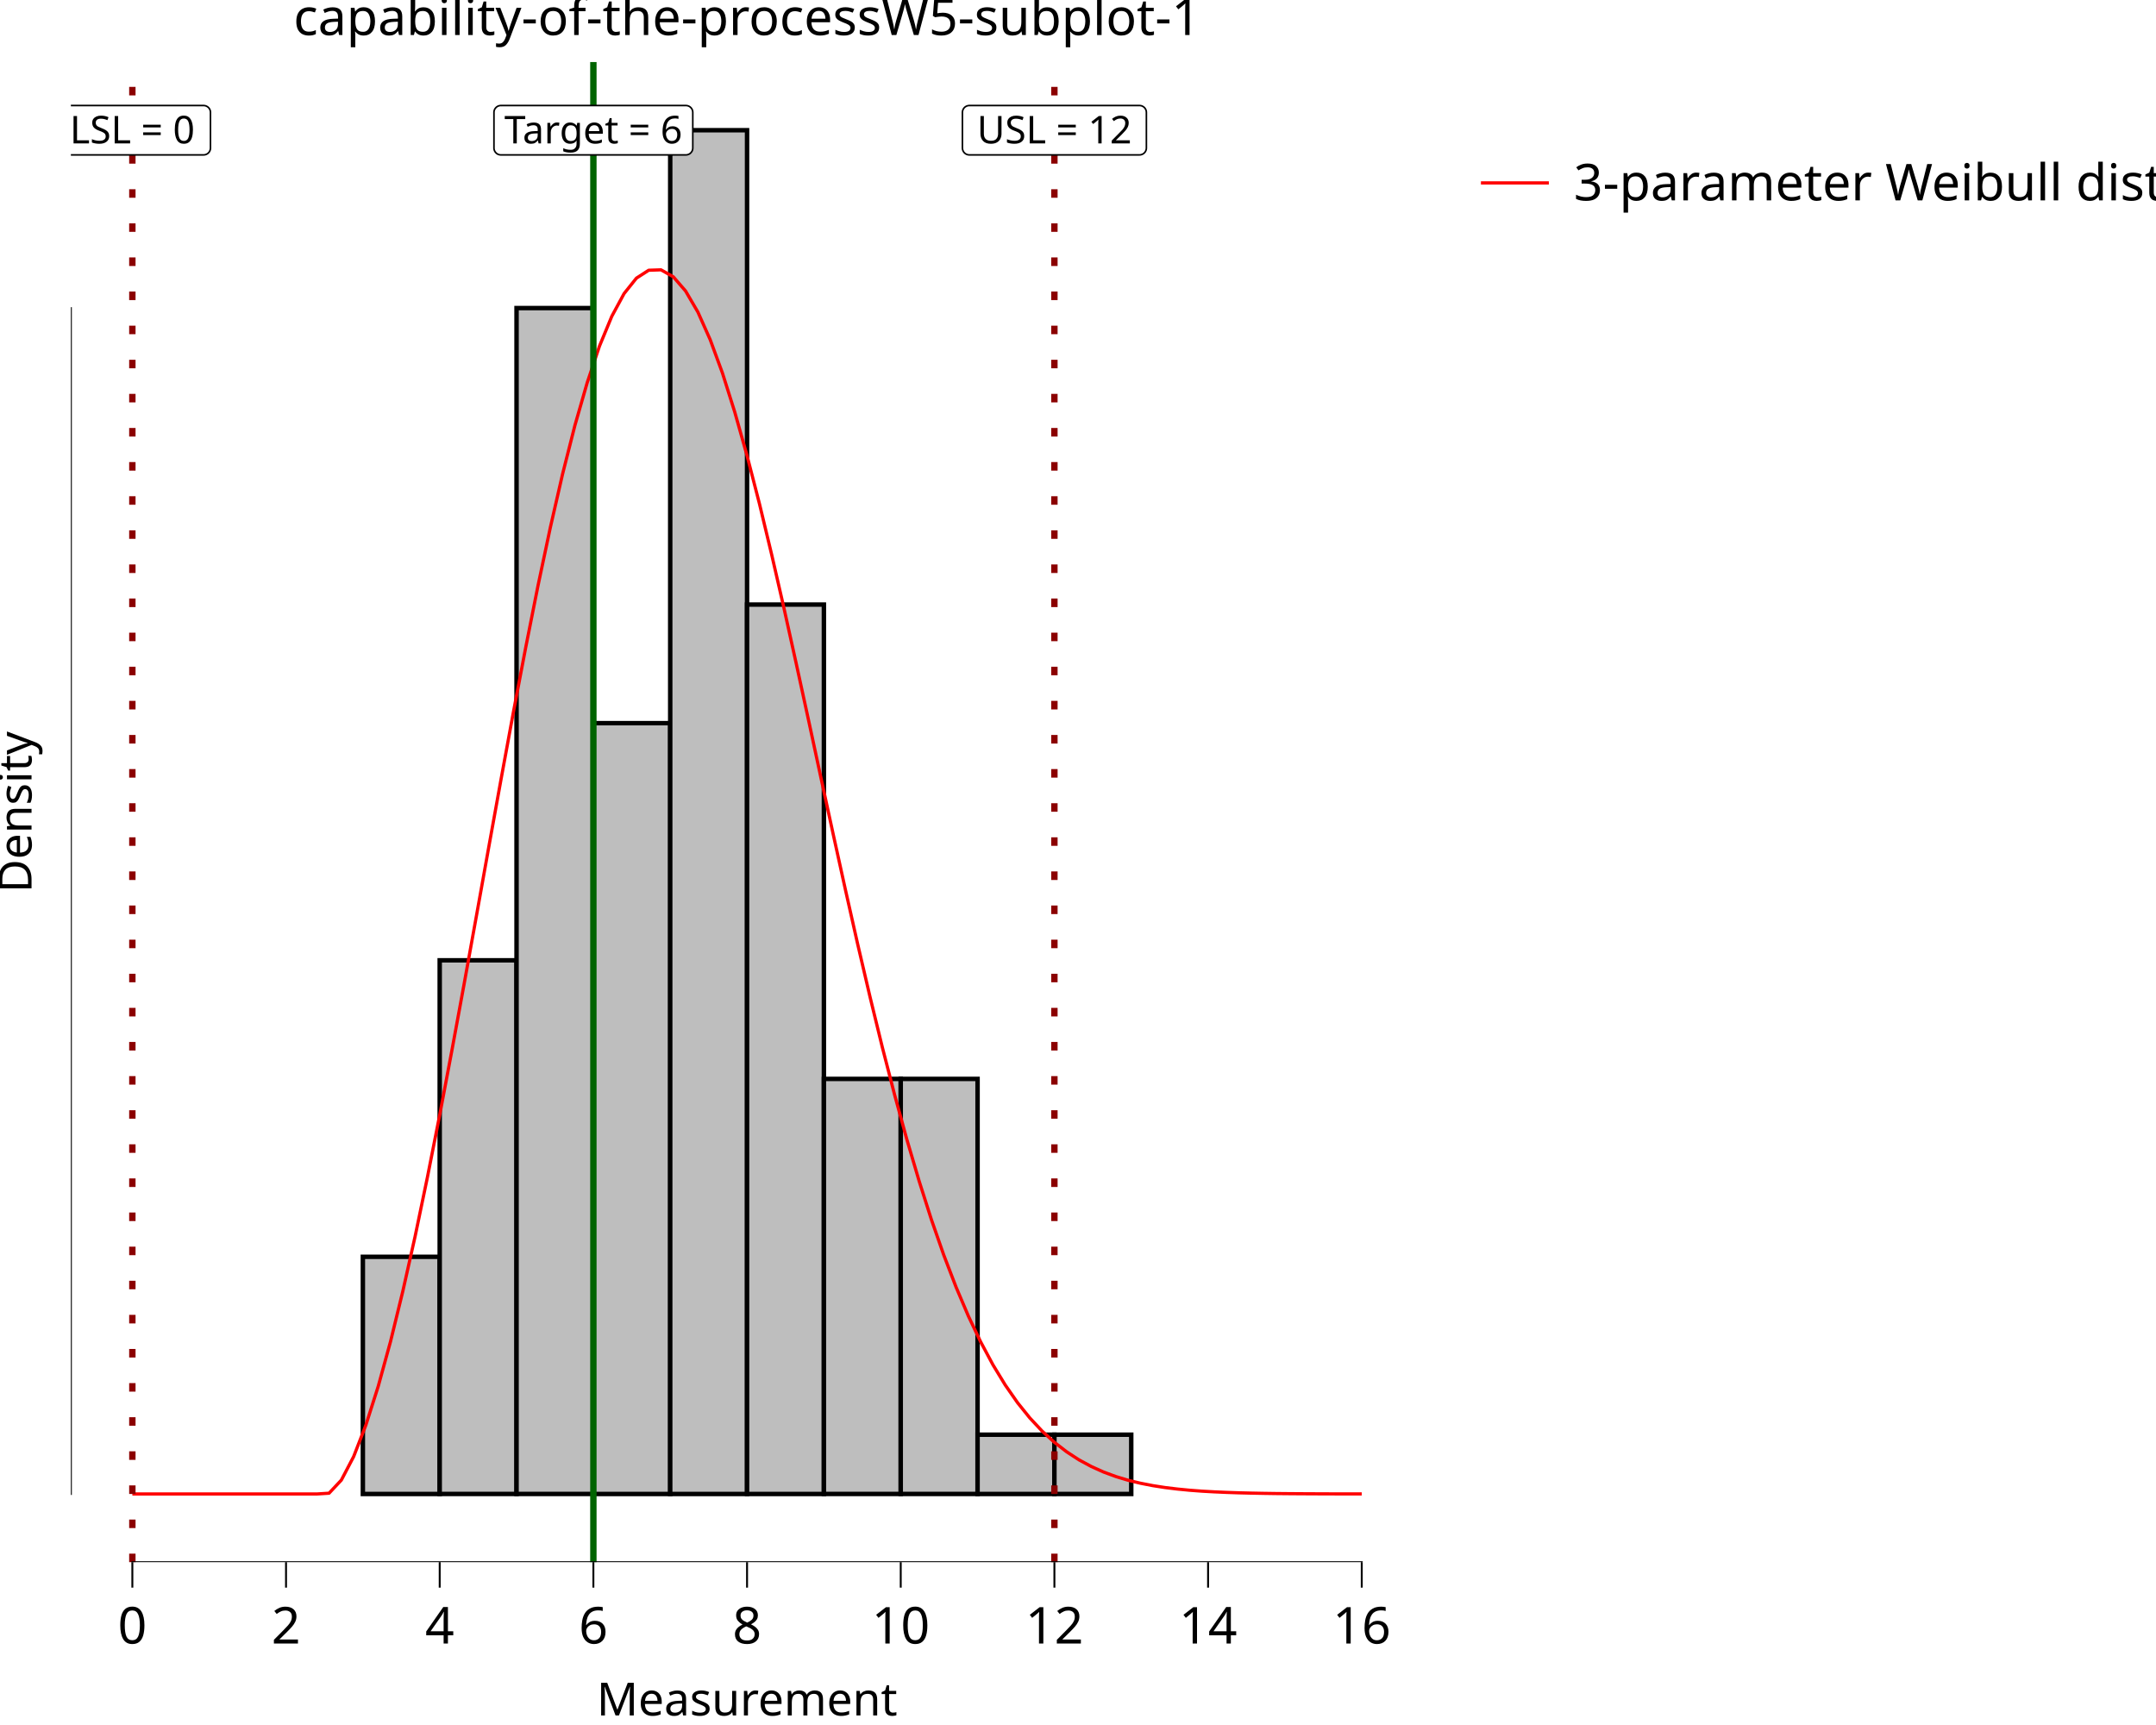
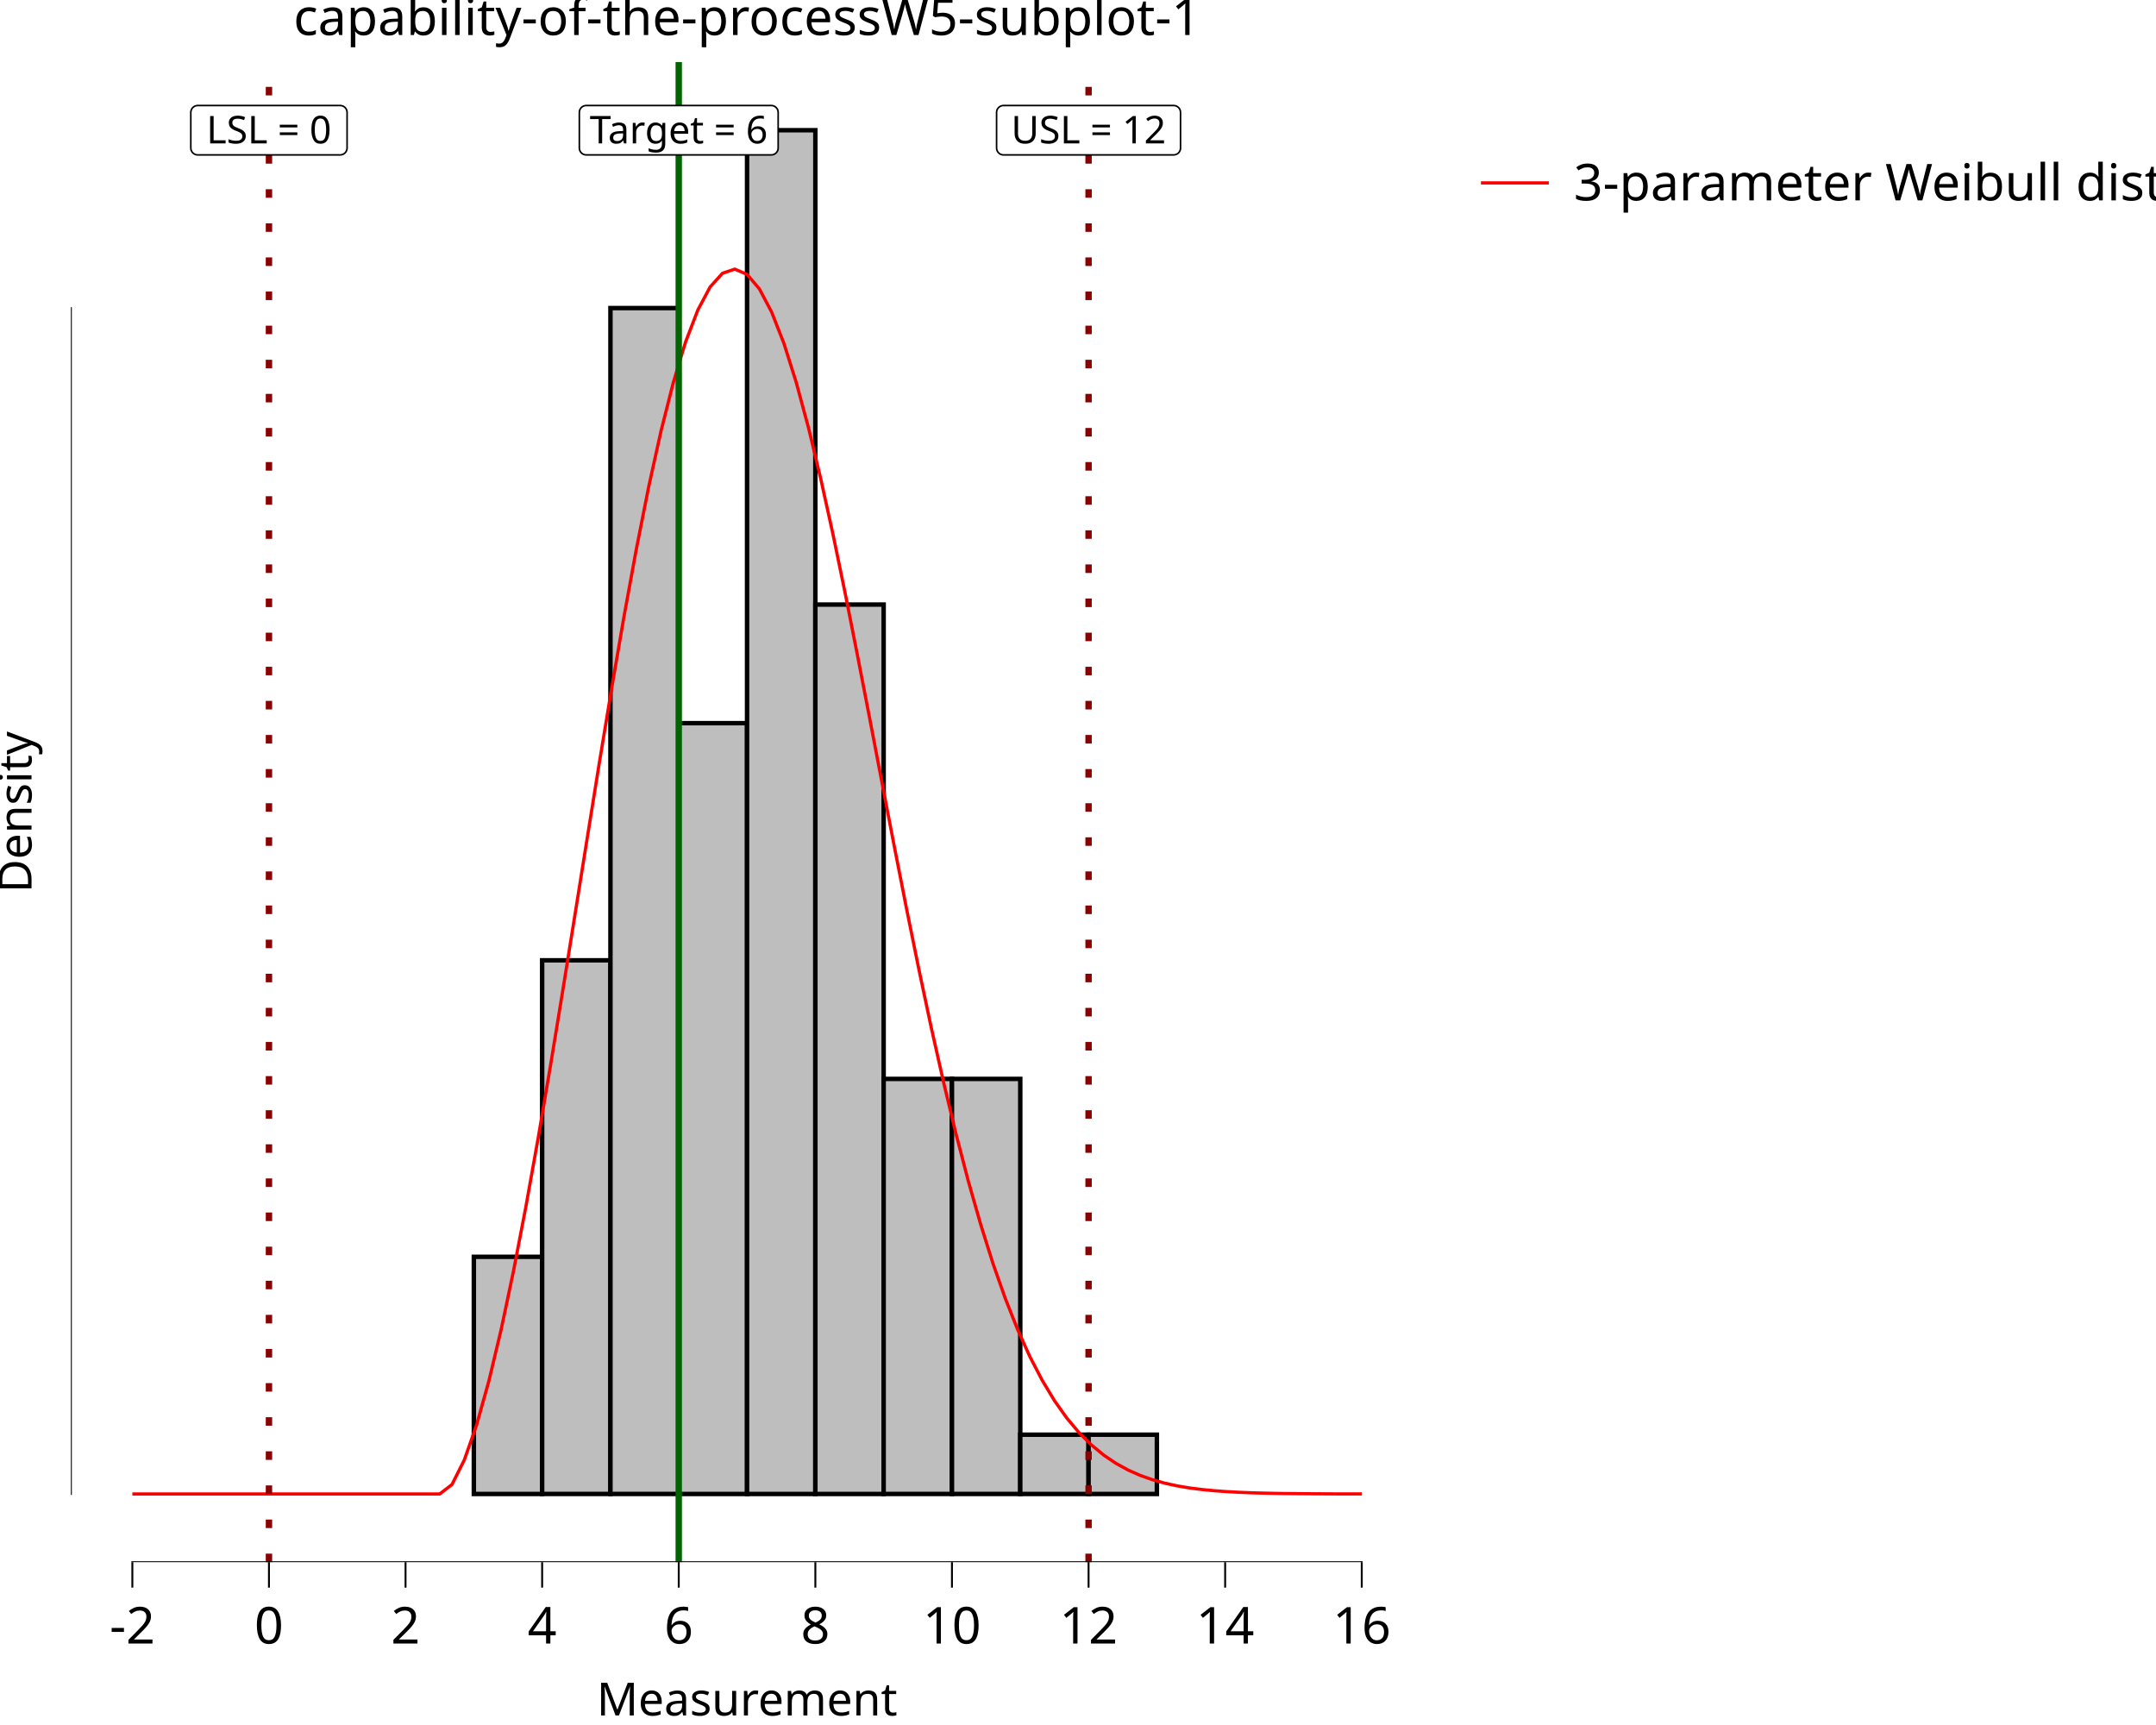
<svg xmlns="http://www.w3.org/2000/svg" class="svglite" data-engine-version="2.0" width="720.00pt" height="576.00pt" viewBox="0 0 720.00 576.00">
  <defs>
    <style type="text/css">
    .svglite line, .svglite polyline, .svglite polygon, .svglite path, .svglite rect, .svglite circle {
      fill: none;
      stroke: #000000;
      stroke-linecap: round;
      stroke-linejoin: round;
      stroke-miterlimit: 10.00;
    }
  </style>
  </defs>
  <rect width="100%" height="100%" style="stroke: none; fill: #FFFFFF;" />
  <defs>
    <clipPath id="cpMC4wMHw3MjAuMDB8MC4wMHw1NzYuMDA=">
      <rect x="0.00" y="0.00" width="720.00" height="576.00" />
    </clipPath>
  </defs>
  <g clip-path="url(#cpMC4wMHw3MjAuMDB8MC4wMHw1NzYuMDA=)">
    <rect x="0.00" y="0.00" width="720.00" height="576.00" style="stroke-width: 10.67; stroke: none;" />
  </g>
  <defs>
    <clipPath id="cpMjMuNjd8NDc1LjI5fDIwLjcxfDUyMS42Mw==">
      <rect x="23.67" y="20.71" width="451.62" height="500.92" />
    </clipPath>
  </defs>
  <g clip-path="url(#cpMjMuNjd8NDc1LjI5fDIwLjcxfDUyMS42Mw==)">
    <rect x="23.67" y="20.71" width="451.62" height="500.92" style="stroke-width: 10.67; stroke: none;" />
-     <rect x="44.20" y="498.86" width="25.66" height="0.00" style="stroke-width: 1.49; stroke-linecap: butt; stroke-linejoin: miter; fill: #BEBEBE;" />
-     <rect x="69.86" y="498.86" width="25.66" height="0.00" style="stroke-width: 1.49; stroke-linecap: butt; stroke-linejoin: miter; fill: #BEBEBE;" />
-     <rect x="95.52" y="498.86" width="25.66" height="0.00" style="stroke-width: 1.49; stroke-linecap: butt; stroke-linejoin: miter; fill: #BEBEBE;" />
-     <rect x="121.18" y="419.66" width="25.66" height="79.20" style="stroke-width: 1.49; stroke-linecap: butt; stroke-linejoin: miter; fill: #BEBEBE;" />
-     <rect x="146.84" y="320.66" width="25.66" height="178.19" style="stroke-width: 1.49; stroke-linecap: butt; stroke-linejoin: miter; fill: #BEBEBE;" />
-     <rect x="172.50" y="102.87" width="25.66" height="395.98" style="stroke-width: 1.49; stroke-linecap: butt; stroke-linejoin: miter; fill: #BEBEBE;" />
-     <rect x="198.16" y="241.47" width="25.66" height="257.39" style="stroke-width: 1.49; stroke-linecap: butt; stroke-linejoin: miter; fill: #BEBEBE;" />
-     <rect x="223.82" y="43.48" width="25.66" height="455.38" style="stroke-width: 1.49; stroke-linecap: butt; stroke-linejoin: miter; fill: #BEBEBE;" />
-     <rect x="249.48" y="201.87" width="25.66" height="296.99" style="stroke-width: 1.49; stroke-linecap: butt; stroke-linejoin: miter; fill: #BEBEBE;" />
-     <rect x="275.14" y="360.26" width="25.66" height="138.59" style="stroke-width: 1.49; stroke-linecap: butt; stroke-linejoin: miter; fill: #BEBEBE;" />
-     <rect x="300.80" y="360.26" width="25.66" height="138.59" style="stroke-width: 1.49; stroke-linecap: butt; stroke-linejoin: miter; fill: #BEBEBE;" />
-     <rect x="326.46" y="479.06" width="25.66" height="19.80" style="stroke-width: 1.49; stroke-linecap: butt; stroke-linejoin: miter; fill: #BEBEBE;" />
-     <rect x="352.12" y="479.06" width="25.66" height="19.80" style="stroke-width: 1.49; stroke-linecap: butt; stroke-linejoin: miter; fill: #BEBEBE;" />
-     <rect x="377.78" y="498.86" width="25.66" height="0.00" style="stroke-width: 1.49; stroke-linecap: butt; stroke-linejoin: miter; fill: #BEBEBE;" />
-     <rect x="403.44" y="498.86" width="25.66" height="0.00" style="stroke-width: 1.49; stroke-linecap: butt; stroke-linejoin: miter; fill: #BEBEBE;" />
-     <rect x="429.10" y="498.86" width="25.66" height="0.00" style="stroke-width: 1.49; stroke-linecap: butt; stroke-linejoin: miter; fill: #BEBEBE;" />
-     <polyline points="44.20,498.86 48.30,498.86 52.41,498.86 56.51,498.86 60.62,498.86 64.72,498.86 68.83,498.86 72.94,498.86 77.04,498.86 81.15,498.86 85.25,498.86 89.36,498.86 93.46,498.86 97.57,498.86 101.68,498.86 105.78,498.86 109.89,498.60 113.99,494.23 118.10,486.38 122.20,475.81 126.31,462.90 130.42,447.94 134.52,431.17 138.63,412.83 142.73,393.13 146.84,372.31 150.94,350.60 155.05,328.25 159.16,305.51 163.26,282.66 167.37,259.96 171.47,237.68 175.58,216.11 179.68,195.50 183.79,176.12 187.89,158.22 192.00,142.02 196.11,127.74 200.21,115.54 204.32,105.60 208.42,98.02 212.53,92.88 216.63,90.24 220.74,90.10 224.85,92.43 228.95,97.17 233.06,104.20 237.16,113.40 241.27,124.59 245.37,137.58 249.48,152.16 253.59,168.09 257.69,185.14 261.80,203.05 265.90,221.57 270.01,240.46 274.11,259.50 278.22,278.44 282.33,297.10 286.43,315.29 290.54,332.85 294.64,349.64 298.75,365.55 302.85,380.50 306.96,394.42 311.06,407.29 315.17,419.07 319.28,429.78 323.38,439.43 327.49,448.06 331.59,455.72 335.70,462.47 339.80,468.36 343.91,473.47 348.02,477.86 352.12,481.61 356.23,484.79 360.33,487.46 364.44,489.68 368.54,491.53 372.65,493.04 376.76,494.28 380.86,495.27 384.97,496.07 389.07,496.71 393.18,497.21 397.28,497.61 401.39,497.92 405.49,498.15 409.60,498.33 413.71,498.47 417.81,498.57 421.92,498.65 426.02,498.71 430.13,498.75 434.23,498.78 438.34,498.80 442.45,498.82 446.55,498.83 450.66,498.84 454.76,498.84 " style="stroke-width: 1.07; stroke: #FF0000; stroke-linecap: butt;" />
-     <line x1="198.16" y1="521.63" x2="198.16" y2="20.71" style="stroke-width: 2.13; stroke: #006400; stroke-linecap: butt;" />
-     <line x1="44.20" y1="521.63" x2="44.20" y2="20.71" style="stroke-width: 2.13; stroke: #8B0000; stroke-dasharray: 2.85,8.54; stroke-linecap: butt;" />
-     <line x1="352.12" y1="521.63" x2="352.12" y2="20.71" style="stroke-width: 2.13; stroke: #8B0000; stroke-dasharray: 2.85,8.54; stroke-linecap: butt;" />
-     <polygon points="167.26,51.72 229.06,51.72 228.96,51.72 229.33,51.71 229.70,51.63 230.04,51.50 230.37,51.32 230.65,51.08 230.90,50.80 231.10,50.49 231.24,50.15 231.33,49.79 231.36,49.42 231.36,49.42 231.36,37.53 231.36,37.53 231.33,37.17 231.24,36.80 231.10,36.46 230.90,36.15 230.65,35.87 230.37,35.64 230.04,35.45 229.70,35.32 229.33,35.25 229.06,35.23 167.26,35.23 167.54,35.25 167.17,35.23 166.80,35.28 166.44,35.38 166.11,35.54 165.80,35.75 165.54,36.01 165.31,36.30 165.14,36.63 165.02,36.98 164.96,37.35 164.96,37.53 164.96,49.42 164.96,49.23 164.96,49.60 165.02,49.97 165.14,50.32 165.31,50.65 165.54,50.95 165.80,51.20 166.11,51.42 166.44,51.57 166.80,51.68 167.17,51.72 " style="stroke-width: 0.53; fill: #FFFFFF;" />
-     <text x="198.16" y="47.88" text-anchor="middle" style="font-size: 12.80px; font-family: sans;" textLength="58.72px" lengthAdjust="spacingAndGlyphs">Target = 6</text>
-     <polygon points="20.41,51.72 67.98,51.72 67.89,51.72 68.26,51.71 68.63,51.63 68.97,51.50 69.29,51.32 69.58,51.08 69.83,50.80 70.03,50.49 70.17,50.15 70.26,49.79 70.29,49.42 70.29,49.42 70.29,37.53 70.29,37.53 70.26,37.17 70.17,36.80 70.03,36.46 69.83,36.15 69.58,35.87 69.29,35.64 68.97,35.45 68.63,35.32 68.26,35.25 67.98,35.23 20.41,35.23 20.69,35.25 20.32,35.23 19.95,35.28 19.59,35.38 19.26,35.54 18.95,35.75 18.68,36.01 18.46,36.30 18.29,36.63 18.17,36.98 18.11,37.35 18.10,37.53 18.10,49.42 18.11,49.23 18.11,49.60 18.17,49.97 18.29,50.32 18.46,50.65 18.68,50.95 18.95,51.20 19.26,51.42 19.59,51.57 19.95,51.68 20.32,51.72 " style="stroke-width: 0.53; fill: #FFFFFF;" />
-     <text x="44.20" y="47.88" text-anchor="middle" style="font-size: 12.80px; font-family: sans;" textLength="44.50px" lengthAdjust="spacingAndGlyphs">LSL = 0</text>
-     <polygon points="323.71,51.72 380.53,51.72 380.44,51.72 380.81,51.71 381.18,51.63 381.52,51.50 381.84,51.32 382.13,51.08 382.38,50.80 382.57,50.49 382.72,50.15 382.81,49.79 382.84,49.42 382.84,49.42 382.84,37.53 382.84,37.53 382.81,37.17 382.72,36.80 382.57,36.46 382.38,36.15 382.13,35.87 381.84,35.64 381.52,35.45 381.18,35.32 380.81,35.25 380.53,35.23 323.71,35.23 323.99,35.25 323.62,35.23 323.25,35.28 322.89,35.38 322.56,35.54 322.25,35.75 321.98,36.01 321.76,36.30 321.59,36.63 321.47,36.98 321.41,37.35 321.40,37.53 321.40,49.42 321.41,49.23 321.41,49.60 321.47,49.97 321.59,50.32 321.76,50.65 321.98,50.95 322.25,51.20 322.56,51.42 322.89,51.57 323.25,51.68 323.62,51.72 " style="stroke-width: 0.53; fill: #FFFFFF;" />
-     <text x="352.12" y="47.88" text-anchor="middle" style="font-size: 12.80px; font-family: sans;" textLength="53.75px" lengthAdjust="spacingAndGlyphs">USL = 12</text>
+     <rect x="44.20" y="498.86" width="22.81" height="0.00" style="stroke-width: 1.49; stroke-linecap: butt; stroke-linejoin: miter; fill: #BEBEBE;" />
+     <rect x="67.01" y="498.86" width="22.81" height="0.00" style="stroke-width: 1.49; stroke-linecap: butt; stroke-linejoin: miter; fill: #BEBEBE;" />
+     <rect x="89.82" y="498.86" width="22.81" height="0.00" style="stroke-width: 1.49; stroke-linecap: butt; stroke-linejoin: miter; fill: #BEBEBE;" />
+     <rect x="112.62" y="498.86" width="22.81" height="0.00" style="stroke-width: 1.49; stroke-linecap: butt; stroke-linejoin: miter; fill: #BEBEBE;" />
+     <rect x="135.43" y="498.86" width="22.81" height="0.00" style="stroke-width: 1.49; stroke-linecap: butt; stroke-linejoin: miter; fill: #BEBEBE;" />
+     <rect x="158.24" y="419.66" width="22.81" height="79.20" style="stroke-width: 1.49; stroke-linecap: butt; stroke-linejoin: miter; fill: #BEBEBE;" />
+     <rect x="181.05" y="320.66" width="22.81" height="178.19" style="stroke-width: 1.49; stroke-linecap: butt; stroke-linejoin: miter; fill: #BEBEBE;" />
+     <rect x="203.86" y="102.87" width="22.81" height="395.98" style="stroke-width: 1.49; stroke-linecap: butt; stroke-linejoin: miter; fill: #BEBEBE;" />
+     <rect x="226.67" y="241.47" width="22.81" height="257.39" style="stroke-width: 1.49; stroke-linecap: butt; stroke-linejoin: miter; fill: #BEBEBE;" />
+     <rect x="249.48" y="43.48" width="22.81" height="455.38" style="stroke-width: 1.49; stroke-linecap: butt; stroke-linejoin: miter; fill: #BEBEBE;" />
+     <rect x="272.29" y="201.87" width="22.81" height="296.99" style="stroke-width: 1.49; stroke-linecap: butt; stroke-linejoin: miter; fill: #BEBEBE;" />
+     <rect x="295.10" y="360.26" width="22.81" height="138.59" style="stroke-width: 1.49; stroke-linecap: butt; stroke-linejoin: miter; fill: #BEBEBE;" />
+     <rect x="317.91" y="360.26" width="22.81" height="138.59" style="stroke-width: 1.49; stroke-linecap: butt; stroke-linejoin: miter; fill: #BEBEBE;" />
+     <rect x="340.72" y="479.06" width="22.81" height="19.80" style="stroke-width: 1.49; stroke-linecap: butt; stroke-linejoin: miter; fill: #BEBEBE;" />
+     <rect x="363.53" y="479.06" width="22.81" height="19.80" style="stroke-width: 1.49; stroke-linecap: butt; stroke-linejoin: miter; fill: #BEBEBE;" />
+     <rect x="386.34" y="498.86" width="22.81" height="0.00" style="stroke-width: 1.49; stroke-linecap: butt; stroke-linejoin: miter; fill: #BEBEBE;" />
+     <rect x="409.14" y="498.86" width="22.81" height="0.00" style="stroke-width: 1.49; stroke-linecap: butt; stroke-linejoin: miter; fill: #BEBEBE;" />
+     <rect x="431.95" y="498.86" width="22.81" height="0.00" style="stroke-width: 1.49; stroke-linecap: butt; stroke-linejoin: miter; fill: #BEBEBE;" />
+     <polyline points="44.20,498.86 48.30,498.86 52.41,498.86 56.51,498.86 60.62,498.86 64.72,498.86 68.83,498.86 72.94,498.86 77.04,498.86 81.15,498.86 85.25,498.86 89.36,498.86 93.46,498.86 97.57,498.86 101.68,498.86 105.78,498.86 109.89,498.86 113.99,498.86 118.10,498.86 122.20,498.86 126.31,498.86 130.42,498.86 134.52,498.86 138.63,498.86 142.73,498.86 146.84,498.86 150.94,495.70 155.05,487.52 159.16,475.81 163.26,461.13 167.37,443.91 171.47,424.47 175.58,403.14 179.68,380.23 183.79,356.09 187.89,331.07 192.00,305.51 196.11,279.81 200.21,254.34 204.32,229.50 208.42,205.67 212.53,183.23 216.63,162.55 220.74,143.95 224.85,127.74 228.95,114.18 233.06,103.48 237.16,95.80 241.27,91.25 245.37,89.86 249.48,91.62 253.59,96.45 257.69,104.20 261.80,114.69 265.90,127.68 270.01,142.88 274.11,159.97 278.22,178.63 282.33,198.50 286.43,219.23 290.54,240.46 294.64,261.87 298.75,283.14 302.85,303.99 306.96,324.16 311.06,343.44 315.17,361.66 319.28,378.69 323.38,394.42 327.49,408.82 331.59,421.85 335.70,433.52 339.80,443.87 343.91,452.96 348.02,460.86 352.12,467.67 356.23,473.47 360.33,478.36 364.44,482.45 368.54,485.84 372.65,488.62 376.76,490.88 380.86,492.69 384.97,494.13 389.07,495.27 393.18,496.16 397.28,496.85 401.39,497.37 405.49,497.77 409.60,498.07 413.71,498.29 417.81,498.46 421.92,498.57 426.02,498.66 430.13,498.72 434.23,498.76 438.34,498.79 442.45,498.81 446.55,498.83 450.66,498.84 454.76,498.84 " style="stroke-width: 1.07; stroke: #FF0000; stroke-linecap: butt;" />
+     <line x1="226.67" y1="521.63" x2="226.67" y2="20.71" style="stroke-width: 2.13; stroke: #006400; stroke-linecap: butt;" />
+     <line x1="89.82" y1="521.63" x2="89.82" y2="20.71" style="stroke-width: 2.13; stroke: #8B0000; stroke-dasharray: 2.85,8.54; stroke-linecap: butt;" />
+     <line x1="363.53" y1="521.63" x2="363.53" y2="20.71" style="stroke-width: 2.13; stroke: #8B0000; stroke-dasharray: 2.85,8.54; stroke-linecap: butt;" />
+     <polygon points="195.77,51.72 257.57,51.72 257.48,51.72 257.85,51.71 258.21,51.63 258.56,51.50 258.88,51.32 259.16,51.08 259.41,50.80 259.61,50.49 259.75,50.15 259.84,49.79 259.87,49.42 259.87,49.42 259.87,37.53 259.87,37.53 259.84,37.17 259.75,36.80 259.61,36.46 259.41,36.15 259.16,35.87 258.88,35.64 258.56,35.45 258.21,35.32 257.85,35.25 257.57,35.23 195.77,35.23 196.05,35.25 195.68,35.23 195.31,35.28 194.96,35.38 194.62,35.54 194.31,35.75 194.05,36.01 193.82,36.30 193.65,36.63 193.53,36.98 193.48,37.35 193.47,37.53 193.47,49.42 193.48,49.23 193.48,49.60 193.53,49.97 193.65,50.32 193.82,50.65 194.05,50.95 194.31,51.20 194.62,51.42 194.96,51.57 195.31,51.68 195.68,51.72 " style="stroke-width: 0.53; fill: #FFFFFF;" />
+     <text x="226.67" y="47.88" text-anchor="middle" style="font-size: 12.80px; font-family: sans;" textLength="58.72px" lengthAdjust="spacingAndGlyphs">Target = 6</text>
+     <polygon points="66.03,51.72 113.60,51.72 113.51,51.72 113.88,51.71 114.24,51.63 114.59,51.50 114.91,51.32 115.20,51.08 115.45,50.80 115.64,50.49 115.79,50.15 115.88,49.79 115.91,49.42 115.91,49.42 115.91,37.53 115.91,37.53 115.88,37.17 115.79,36.80 115.64,36.46 115.45,36.15 115.20,35.87 114.91,35.64 114.59,35.45 114.24,35.32 113.88,35.25 113.60,35.23 66.03,35.23 66.30,35.25 65.93,35.23 65.57,35.28 65.21,35.38 64.87,35.54 64.57,35.75 64.30,36.01 64.08,36.30 63.91,36.63 63.79,36.98 63.73,37.35 63.72,37.53 63.72,49.42 63.73,49.23 63.73,49.60 63.79,49.97 63.91,50.32 64.08,50.65 64.30,50.95 64.57,51.20 64.87,51.42 65.21,51.57 65.57,51.68 65.93,51.72 " style="stroke-width: 0.53; fill: #FFFFFF;" />
+     <text x="89.82" y="47.88" text-anchor="middle" style="font-size: 12.80px; font-family: sans;" textLength="44.50px" lengthAdjust="spacingAndGlyphs">LSL = 0</text>
+     <polygon points="335.11,51.72 391.94,51.72 391.85,51.72 392.22,51.71 392.58,51.63 392.93,51.50 393.25,51.32 393.54,51.08 393.78,50.80 393.98,50.49 394.12,50.15 394.21,49.79 394.24,49.42 394.24,49.42 394.24,37.53 394.24,37.53 394.21,37.17 394.12,36.80 393.98,36.46 393.78,36.15 393.54,35.87 393.25,35.64 392.93,35.45 392.58,35.32 392.22,35.25 391.94,35.23 335.11,35.23 335.39,35.25 335.02,35.23 334.65,35.28 334.30,35.38 333.96,35.54 333.66,35.75 333.39,36.01 333.17,36.30 332.99,36.63 332.88,36.98 332.82,37.35 332.81,37.53 332.81,49.42 332.82,49.23 332.82,49.60 332.88,49.97 332.99,50.32 333.17,50.65 333.39,50.95 333.66,51.20 333.96,51.42 334.30,51.57 334.65,51.68 335.02,51.72 " style="stroke-width: 0.53; fill: #FFFFFF;" />
+     <text x="363.53" y="47.88" text-anchor="middle" style="font-size: 12.80px; font-family: sans;" textLength="53.75px" lengthAdjust="spacingAndGlyphs">USL = 12</text>
    <line x1="43.88" y1="521.63" x2="455.08" y2="521.63" style="stroke-width: 0.64; stroke-linecap: butt;" />
    <line x1="23.67" y1="499.18" x2="23.67" y2="102.56" style="stroke-width: 0.64; stroke-linecap: butt;" />
    <rect x="23.67" y="20.71" width="451.62" height="500.92" style="stroke-width: 0.00; stroke: none;" />
  </g>
  <g clip-path="url(#cpMC4wMHw3MjAuMDB8MC4wMHw1NzYuMDA=)">
    <polyline points="23.67,521.63 23.67,20.71 " style="stroke-width: 0.00; stroke: none; stroke-linecap: butt;" />
    <polyline points="23.67,521.63 475.29,521.63 " style="stroke-width: 0.00; stroke: none; stroke-linecap: butt;" />
    <polyline points="44.20,530.13 44.20,521.63 " style="stroke-width: 0.64; stroke-linecap: butt;" />
-     <polyline points="95.52,530.13 95.52,521.63 " style="stroke-width: 0.64; stroke-linecap: butt;" />
-     <polyline points="146.84,530.13 146.84,521.63 " style="stroke-width: 0.64; stroke-linecap: butt;" />
-     <polyline points="198.16,530.13 198.16,521.63 " style="stroke-width: 0.64; stroke-linecap: butt;" />
-     <polyline points="249.48,530.13 249.48,521.63 " style="stroke-width: 0.64; stroke-linecap: butt;" />
-     <polyline points="300.80,530.13 300.80,521.63 " style="stroke-width: 0.64; stroke-linecap: butt;" />
-     <polyline points="352.12,530.13 352.12,521.63 " style="stroke-width: 0.64; stroke-linecap: butt;" />
-     <polyline points="403.44,530.13 403.44,521.63 " style="stroke-width: 0.64; stroke-linecap: butt;" />
+     <polyline points="89.82,530.13 89.82,521.63 " style="stroke-width: 0.64; stroke-linecap: butt;" />
+     <polyline points="135.43,530.13 135.43,521.63 " style="stroke-width: 0.64; stroke-linecap: butt;" />
+     <polyline points="181.05,530.13 181.05,521.63 " style="stroke-width: 0.64; stroke-linecap: butt;" />
+     <polyline points="226.67,530.13 226.67,521.63 " style="stroke-width: 0.64; stroke-linecap: butt;" />
+     <polyline points="272.29,530.13 272.29,521.63 " style="stroke-width: 0.64; stroke-linecap: butt;" />
+     <polyline points="317.91,530.13 317.91,521.63 " style="stroke-width: 0.64; stroke-linecap: butt;" />
+     <polyline points="363.53,530.13 363.53,521.63 " style="stroke-width: 0.64; stroke-linecap: butt;" />
+     <polyline points="409.14,530.13 409.14,521.63 " style="stroke-width: 0.64; stroke-linecap: butt;" />
    <polyline points="454.76,530.13 454.76,521.63 " style="stroke-width: 0.64; stroke-linecap: butt;" />
-     <text x="44.20" y="548.80" text-anchor="middle" style="font-size: 17.00px; font-family: sans;" textLength="9.46px" lengthAdjust="spacingAndGlyphs">0</text>
-     <text x="95.52" y="548.80" text-anchor="middle" style="font-size: 17.00px; font-family: sans;" textLength="9.46px" lengthAdjust="spacingAndGlyphs">2</text>
-     <text x="146.84" y="548.80" text-anchor="middle" style="font-size: 17.00px; font-family: sans;" textLength="9.46px" lengthAdjust="spacingAndGlyphs">4</text>
-     <text x="198.16" y="548.80" text-anchor="middle" style="font-size: 17.00px; font-family: sans;" textLength="9.46px" lengthAdjust="spacingAndGlyphs">6</text>
-     <text x="249.48" y="548.80" text-anchor="middle" style="font-size: 17.00px; font-family: sans;" textLength="9.46px" lengthAdjust="spacingAndGlyphs">8</text>
-     <text x="300.80" y="548.80" text-anchor="middle" style="font-size: 17.00px; font-family: sans;" textLength="18.91px" lengthAdjust="spacingAndGlyphs">10</text>
-     <text x="352.12" y="548.80" text-anchor="middle" style="font-size: 17.00px; font-family: sans;" textLength="18.91px" lengthAdjust="spacingAndGlyphs">12</text>
-     <text x="403.44" y="548.80" text-anchor="middle" style="font-size: 17.00px; font-family: sans;" textLength="18.91px" lengthAdjust="spacingAndGlyphs">14</text>
+     <text x="44.20" y="548.80" text-anchor="middle" style="font-size: 17.00px; font-family: sans;" textLength="15.12px" lengthAdjust="spacingAndGlyphs">-2</text>
+     <text x="89.82" y="548.80" text-anchor="middle" style="font-size: 17.00px; font-family: sans;" textLength="9.46px" lengthAdjust="spacingAndGlyphs">0</text>
+     <text x="135.43" y="548.80" text-anchor="middle" style="font-size: 17.00px; font-family: sans;" textLength="9.46px" lengthAdjust="spacingAndGlyphs">2</text>
+     <text x="181.05" y="548.80" text-anchor="middle" style="font-size: 17.00px; font-family: sans;" textLength="9.46px" lengthAdjust="spacingAndGlyphs">4</text>
+     <text x="226.67" y="548.80" text-anchor="middle" style="font-size: 17.00px; font-family: sans;" textLength="9.46px" lengthAdjust="spacingAndGlyphs">6</text>
+     <text x="272.29" y="548.80" text-anchor="middle" style="font-size: 17.00px; font-family: sans;" textLength="9.46px" lengthAdjust="spacingAndGlyphs">8</text>
+     <text x="317.91" y="548.80" text-anchor="middle" style="font-size: 17.00px; font-family: sans;" textLength="18.91px" lengthAdjust="spacingAndGlyphs">10</text>
+     <text x="363.53" y="548.80" text-anchor="middle" style="font-size: 17.00px; font-family: sans;" textLength="18.91px" lengthAdjust="spacingAndGlyphs">12</text>
+     <text x="409.14" y="548.80" text-anchor="middle" style="font-size: 17.00px; font-family: sans;" textLength="18.91px" lengthAdjust="spacingAndGlyphs">14</text>
    <text x="454.76" y="548.80" text-anchor="middle" style="font-size: 17.00px; font-family: sans;" textLength="18.91px" lengthAdjust="spacingAndGlyphs">16</text>
    <text x="249.48" y="572.82" text-anchor="middle" style="font-size: 15.30px; font-family: sans;" textLength="93.56px" lengthAdjust="spacingAndGlyphs">Measurement</text>
    <text transform="translate(10.53,271.17) rotate(-90)" text-anchor="middle" style="font-size: 15.30px; font-family: sans;" textLength="51.03px" lengthAdjust="spacingAndGlyphs">Density</text>
    <rect x="486.25" y="20.71" width="233.75" height="60.01" style="stroke-width: 0.75; stroke: none;" />
    <rect x="486.25" y="20.71" width="233.75" height="60.01" style="stroke-width: 10.67; stroke: none;" />
    <rect x="491.73" y="46.90" width="28.35" height="28.35" style="stroke-width: 10.67; stroke: none;" />
    <line x1="494.56" y1="61.07" x2="517.24" y2="61.07" style="stroke-width: 1.07; stroke: #FF0000; stroke-linecap: butt;" />
    <text x="525.56" y="66.92" style="font-size: 17.00px; font-family: sans;" textLength="188.97px" lengthAdjust="spacingAndGlyphs">3-parameter Weibull dist.</text>
    <text x="249.48" y="11.70" text-anchor="middle" style="font-size: 17.00px; font-family: sans;" textLength="286.32px" lengthAdjust="spacingAndGlyphs">capability-of-the-processW5-subplot-1</text>
  </g>
</svg>
